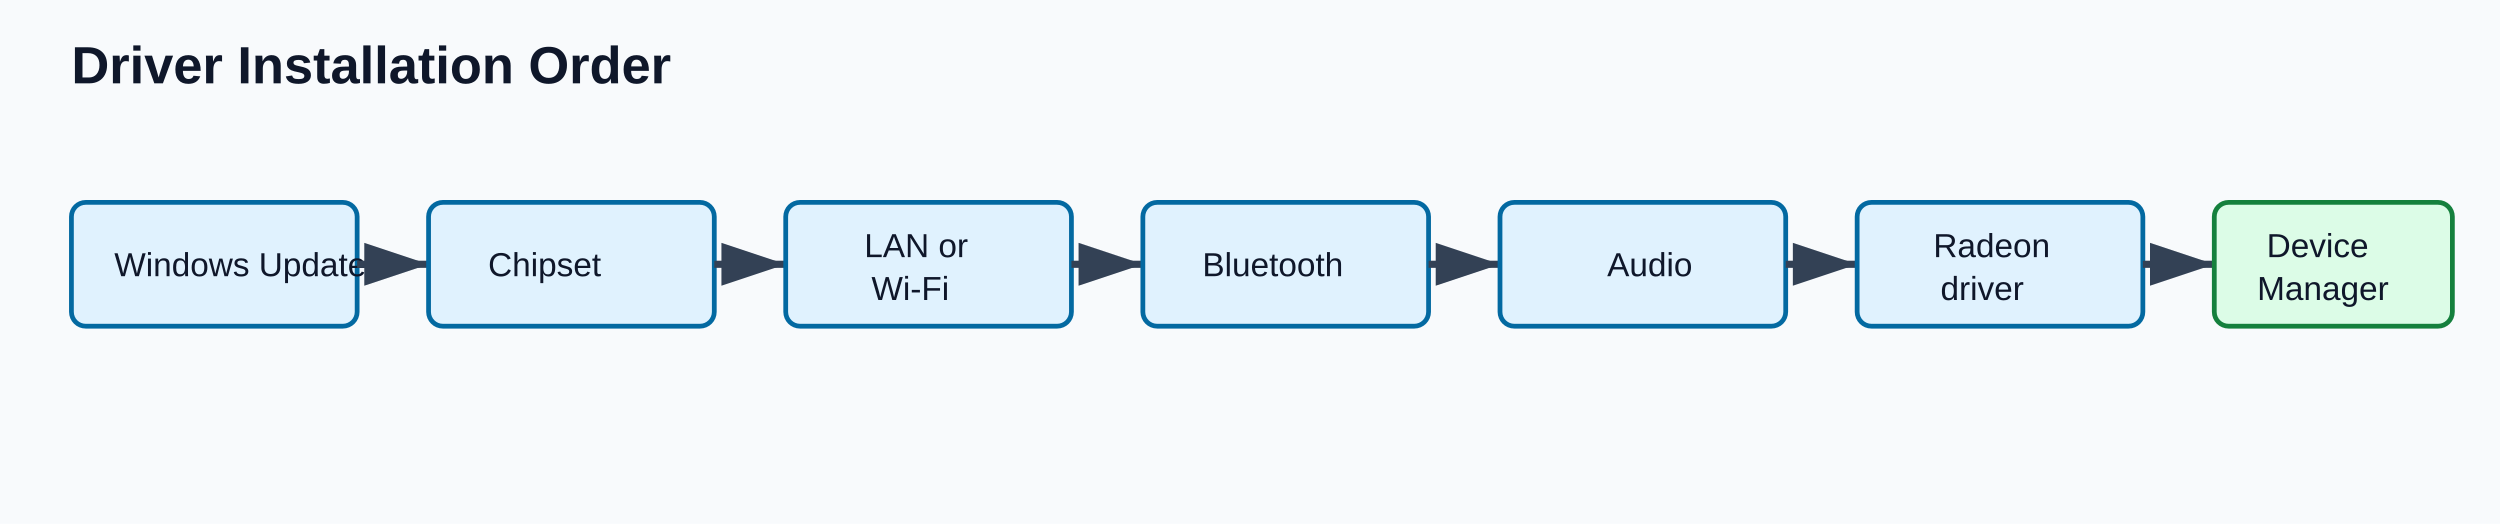
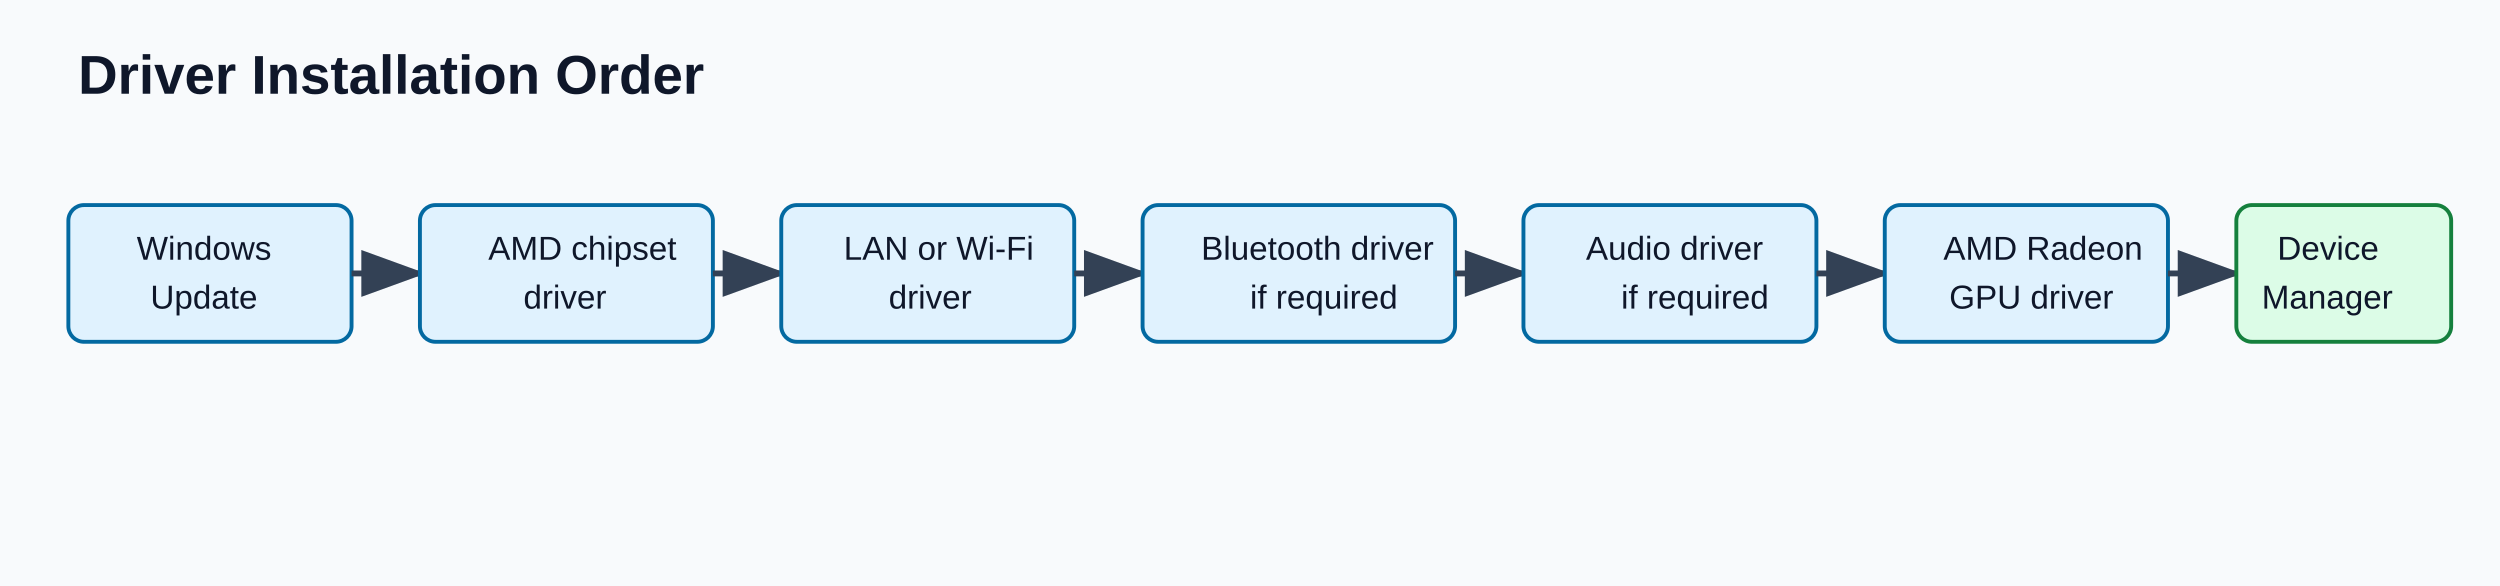
- <svg xmlns="http://www.w3.org/2000/svg" width="1050" height="220" viewBox="0 0 1050 220" role="img" aria-labelledby="title desc">
+ <svg xmlns="http://www.w3.org/2000/svg" width="1280" height="300" viewBox="0 0 1280 300" role="img" aria-labelledby="title desc">
  <style>
-     .box{fill:#e0f2fe;stroke:#0369a1;stroke-width:2}.ok{fill:#dcfce7;stroke:#15803d;stroke-width:2}.line{stroke:#334155;stroke-width:3;marker-end:url(#arrow)}text{font-family:Arial,sans-serif;fill:#0f172a;font-size:14px}.title{font-size:22px;font-weight:bold}
+     .bg{fill:#f8fafc}.box{fill:#e0f2fe;stroke:#0369a1;stroke-width:2}.ok{fill:#dcfce7;stroke:#15803d;stroke-width:2}.line{stroke:#334155;stroke-width:3;marker-end:url(#arrow)}
+     text{font-family:Arial,sans-serif;fill:#0f172a;font-size:17px}.title{font-size:28px;font-weight:bold}
  </style>
-   <rect width="100%" height="100%" fill="#f8fafc" />
  <defs>
-     <marker id="arrow" markerWidth="10" markerHeight="10" refX="9" refY="3" orient="auto">
-       <path d="M0,0 L0,6 L9,3 z" fill="#334155" />
+     <marker id="arrow" markerWidth="12" markerHeight="12" refX="10" refY="4" orient="auto">
+       <path d="M0,0 L0,8 L11,4 z" fill="#334155" />
    </marker>
  </defs>
-   <text class="title" x="30" y="35">Driver Installation Order</text>
-   <rect class="box" x="30" y="85" width="120" height="52" rx="6" />
-   <text x="48" y="116">Windows Update</text>
-   <line class="line" x1="150" y1="111" x2="180" y2="111" />
-   <rect class="box" x="180" y="85" width="120" height="52" rx="6" />
-   <text x="205" y="116">Chipset</text>
-   <line class="line" x1="300" y1="111" x2="330" y2="111" />
-   <rect class="box" x="330" y="85" width="120" height="52" rx="6" />
-   <text x="363" y="108">LAN or</text>
-   <text x="366" y="126">Wi-Fi</text>
-   <line class="line" x1="450" y1="111" x2="480" y2="111" />
-   <rect class="box" x="480" y="85" width="120" height="52" rx="6" />
-   <text x="505" y="116">Bluetooth</text>
-   <line class="line" x1="600" y1="111" x2="630" y2="111" />
-   <rect class="box" x="630" y="85" width="120" height="52" rx="6" />
-   <text x="675" y="116">Audio</text>
-   <line class="line" x1="750" y1="111" x2="780" y2="111" />
-   <rect class="box" x="780" y="85" width="120" height="52" rx="6" />
-   <text x="812" y="108">Radeon</text>
-   <text x="815" y="126">driver</text>
-   <line class="line" x1="900" y1="111" x2="930" y2="111" />
-   <rect class="ok" x="930" y="85" width="100" height="52" rx="6" />
-   <text x="952" y="108">Device</text>
-   <text x="948" y="126">Manager</text>
+   <rect class="bg" width="1280" height="300" />
+   <text class="title" x="40" y="48">Driver Installation Order</text>
+   <rect class="box" x="35" y="105" width="145" height="70" rx="8" />
+   <text x="70" y="133">Windows</text>
+   <text x="77" y="158">Update</text>
+   <line class="line" x1="180" y1="140" x2="215" y2="140" />
+   <rect class="box" x="215" y="105" width="150" height="70" rx="8" />
+   <text x="250" y="133">AMD chipset</text>
+   <text x="268" y="158">driver</text>
+   <line class="line" x1="365" y1="140" x2="400" y2="140" />
+   <rect class="box" x="400" y="105" width="150" height="70" rx="8" />
+   <text x="432" y="133">LAN or Wi-Fi</text>
+   <text x="455" y="158">driver</text>
+   <line class="line" x1="550" y1="140" x2="585" y2="140" />
+   <rect class="box" x="585" y="105" width="160" height="70" rx="8" />
+   <text x="615" y="133">Bluetooth driver</text>
+   <text x="640" y="158">if required</text>
+   <line class="line" x1="745" y1="140" x2="780" y2="140" />
+   <rect class="box" x="780" y="105" width="150" height="70" rx="8" />
+   <text x="812" y="133">Audio driver</text>
+   <text x="830" y="158">if required</text>
+   <line class="line" x1="930" y1="140" x2="965" y2="140" />
+   <rect class="box" x="965" y="105" width="145" height="70" rx="8" />
+   <text x="995" y="133">AMD Radeon</text>
+   <text x="998" y="158">GPU driver</text>
+   <line class="line" x1="1110" y1="140" x2="1145" y2="140" />
+   <rect class="ok" x="1145" y="105" width="110" height="70" rx="8" />
+   <text x="1166" y="133">Device</text>
+   <text x="1158" y="158">Manager</text>
</svg>
